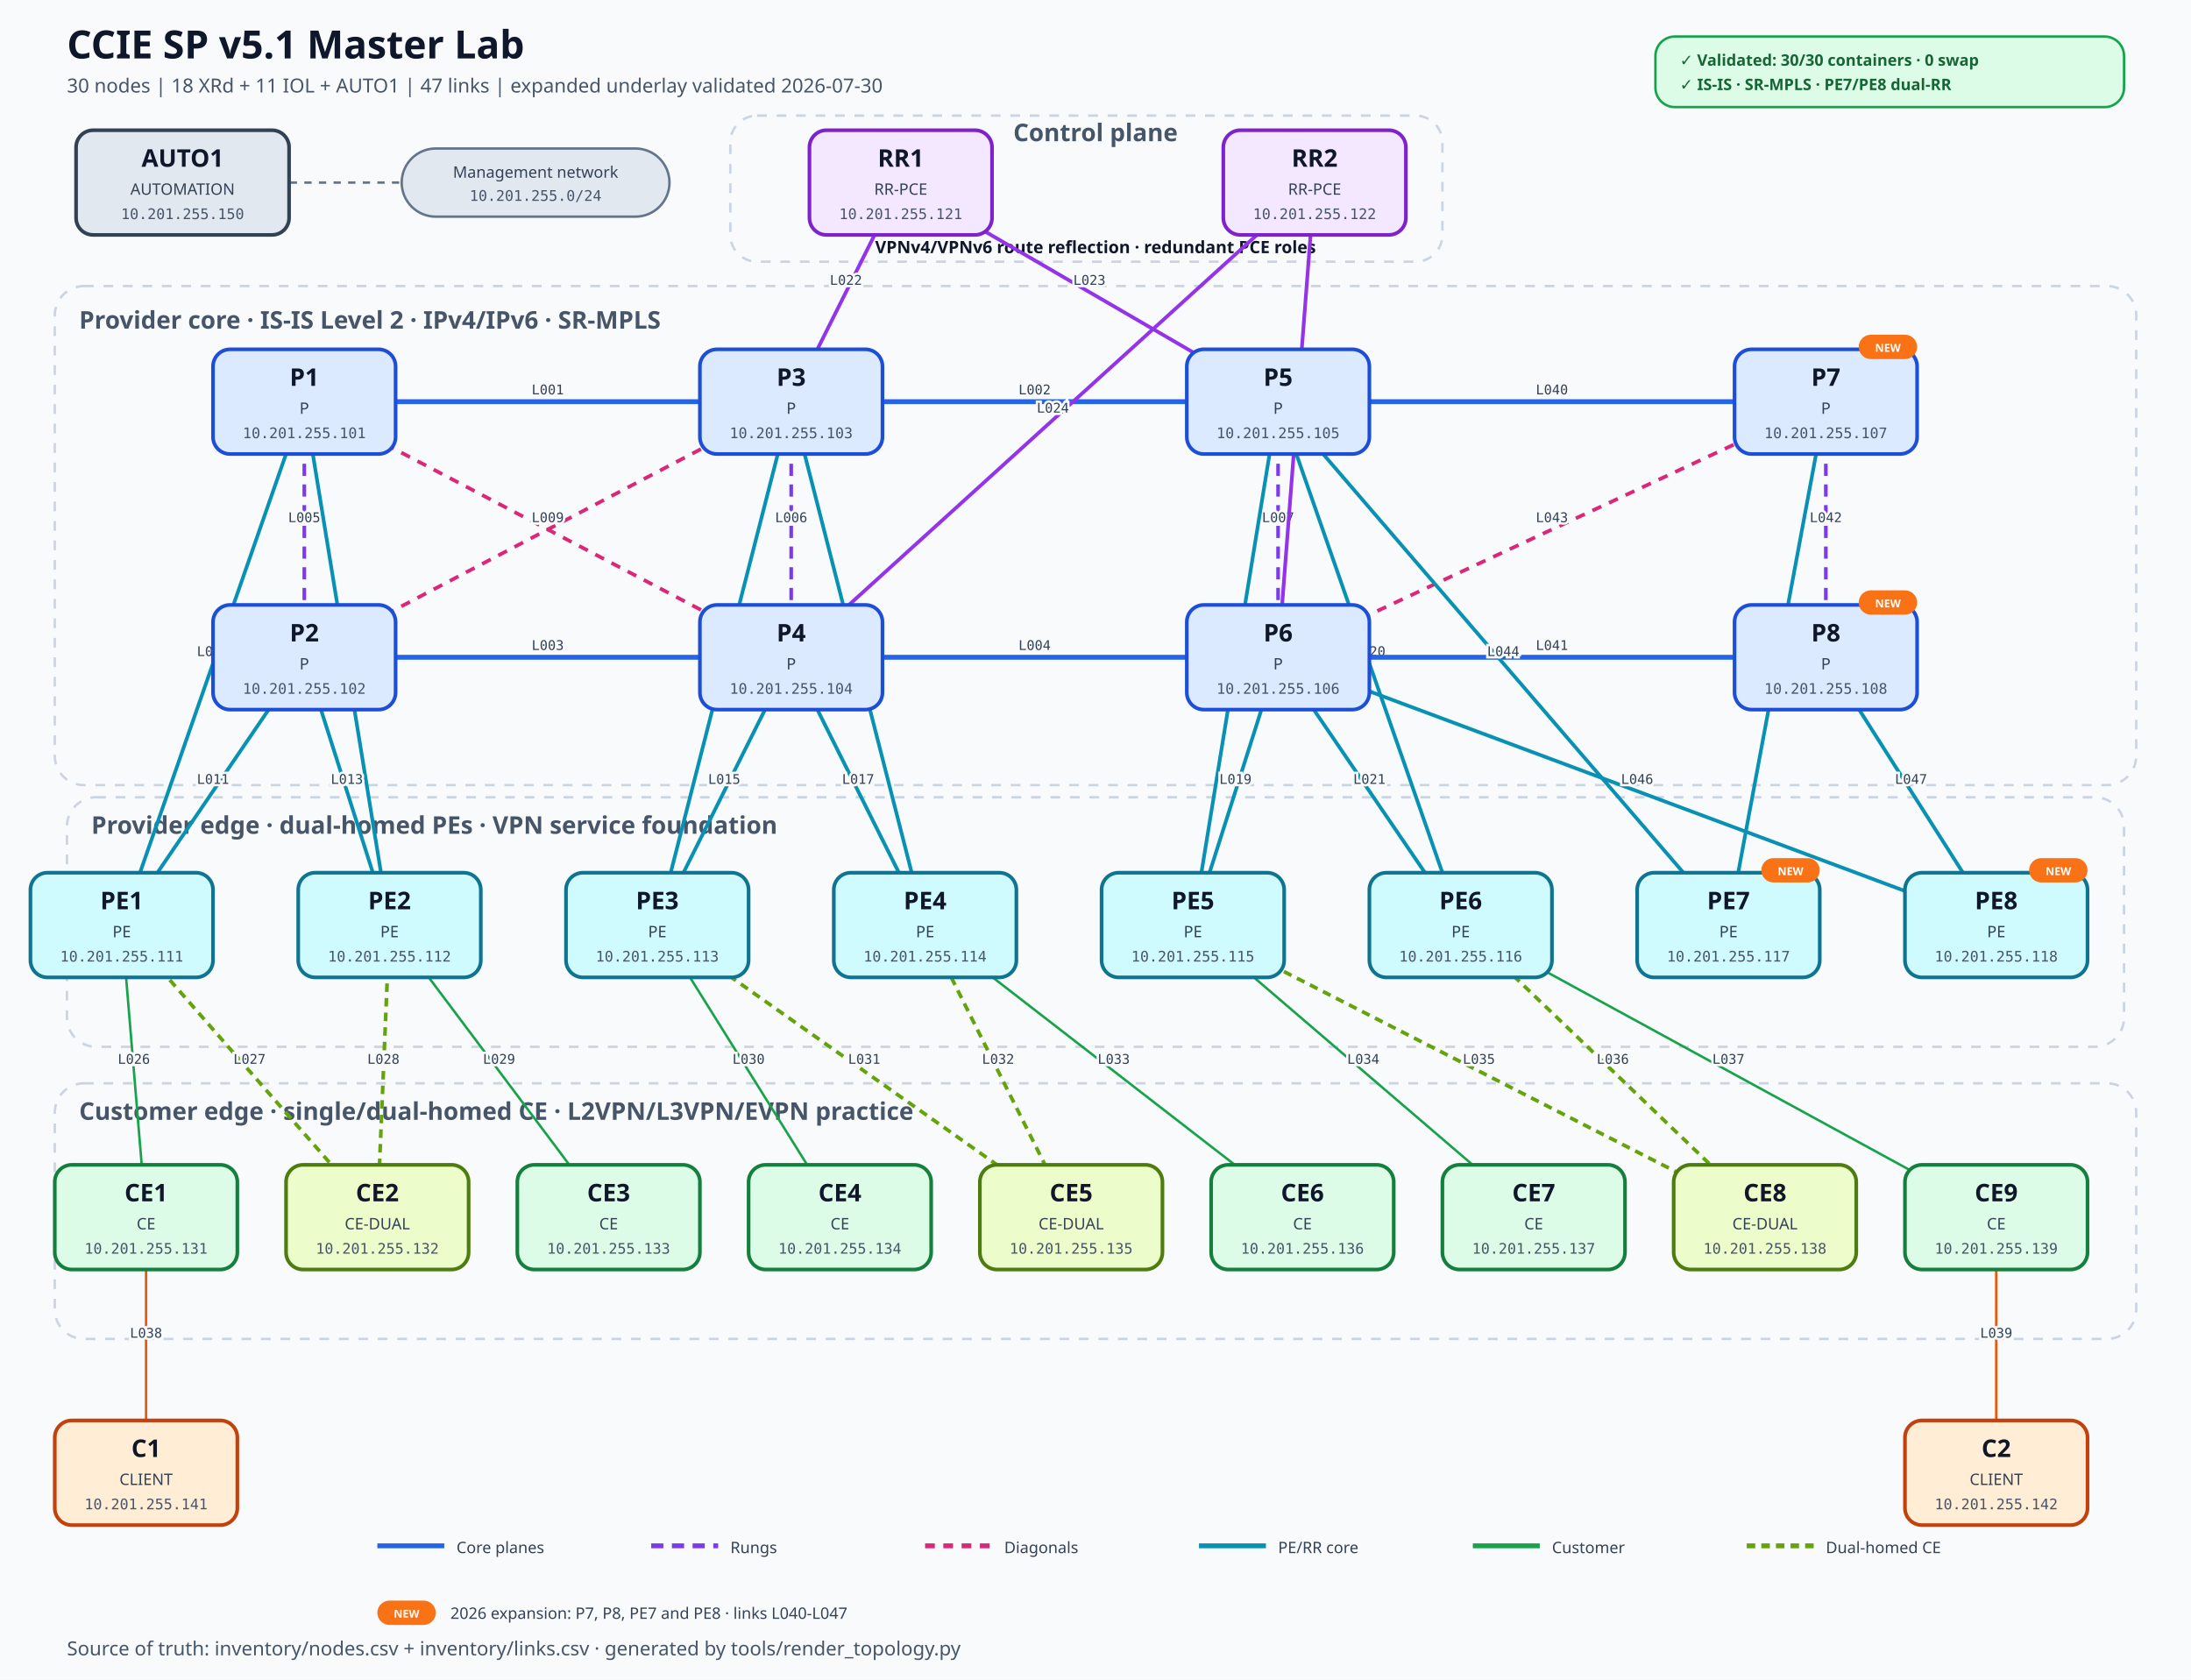
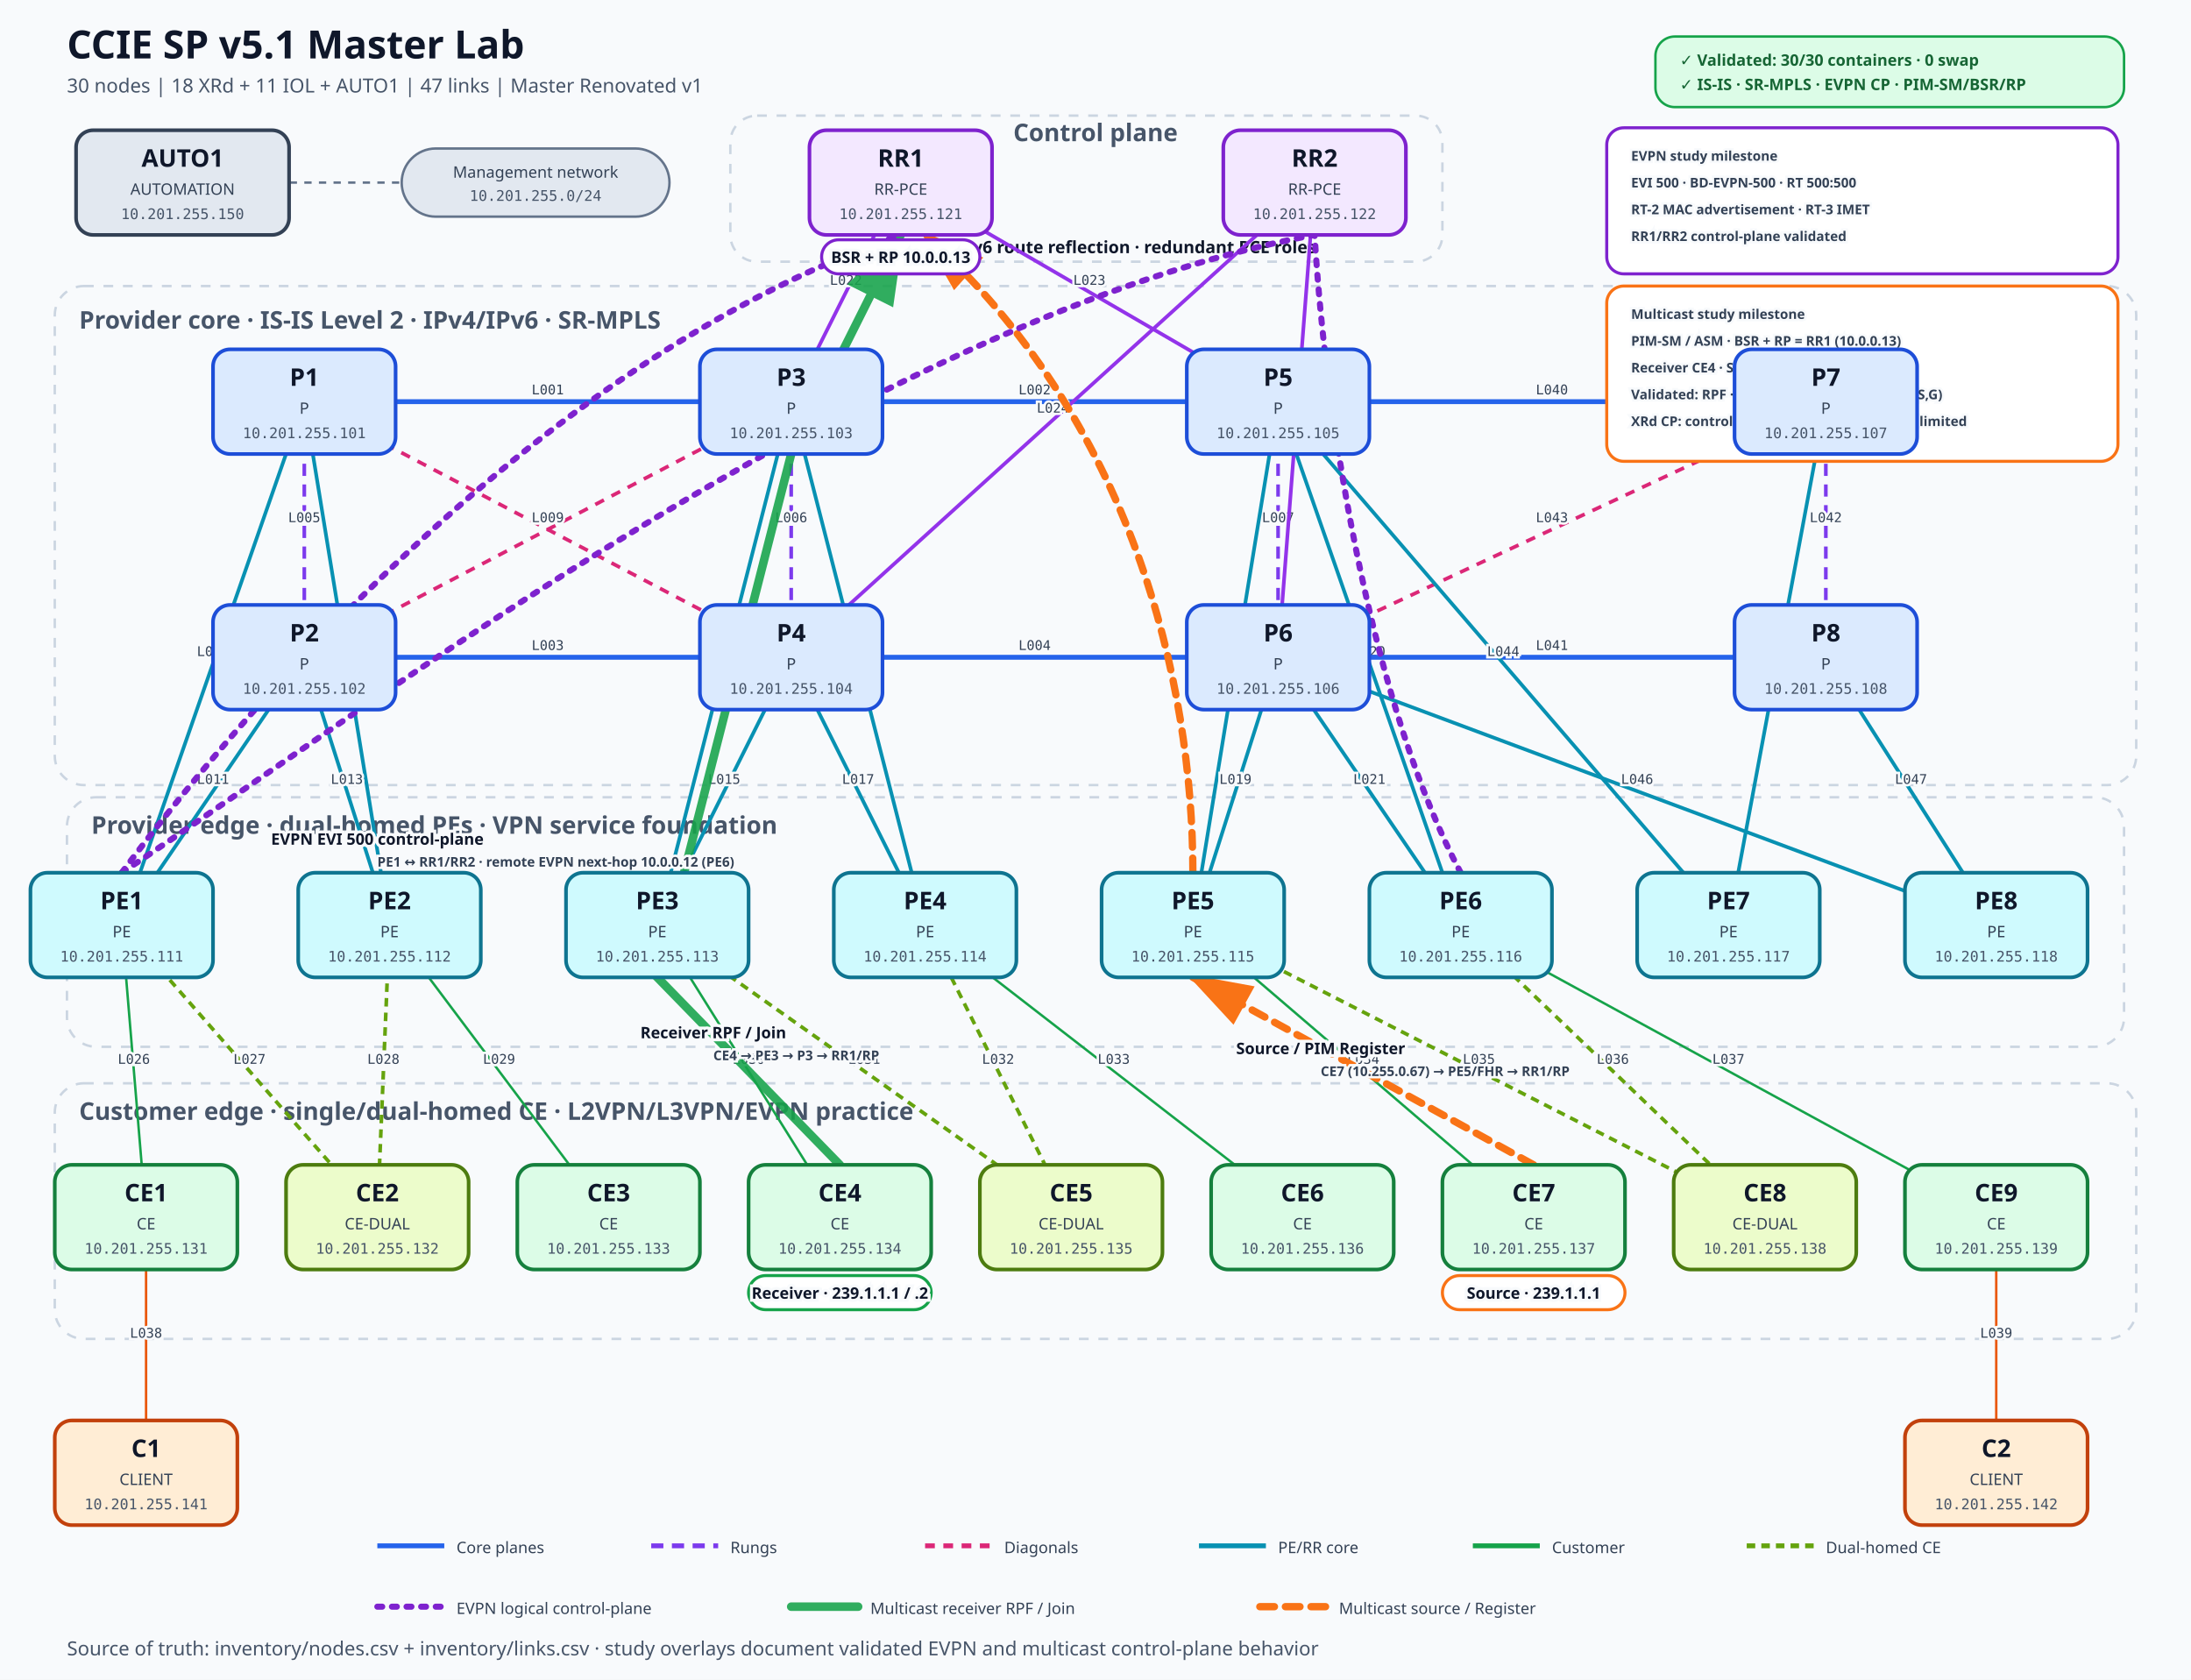
<svg xmlns="http://www.w3.org/2000/svg" width="1800" height="1380" viewBox="0 0 1800 1380" role="img" aria-labelledby="title desc">
  <style>
    .background { fill: #f8fafc; }
    .zone { fill: none; stroke: #cbd5e1; stroke-width: 2; stroke-dasharray: 8 8; }
    .zone-label { font: 600 20px system-ui, sans-serif; fill: #475569; }
    .title { font: 700 32px system-ui, sans-serif; fill: #0f172a; }
    .subtitle { font: 16px system-ui, sans-serif; fill: #475569; }
    .link-label { font: 11px ui-monospace, monospace; fill: #334155; text-anchor: middle; paint-order: stroke; stroke: #f8fafc; stroke-width: 4; }
    .node-name { font: 700 20px system-ui, sans-serif; fill: #0f172a; text-anchor: middle; }
    .node-role { font: 13px system-ui, sans-serif; fill: #334155; text-anchor: middle; }
    .node-mgmt { font: 12px ui-monospace, monospace; fill: #475569; text-anchor: middle; }
    .legend { font: 13px system-ui, sans-serif; fill: #334155; }
    .protocol { font: 600 14px system-ui, sans-serif; fill: #0f172a; text-anchor: middle; }
    .expansion-label { font: 700 9px system-ui, sans-serif; fill: #ffffff; text-anchor: middle; }
    .status { font: 600 13px system-ui, sans-serif; fill: #166534; }
+ 
+     .study-label { font: 700 13px system-ui, sans-serif; fill: #0f172a; text-anchor: middle; paint-order: stroke; stroke: #f8fafc; stroke-width: 5; }
+     .study-small { font: 600 11px system-ui, sans-serif; fill: #334155; paint-order: stroke; stroke: #f8fafc; stroke-width: 4; }
+     .evpn-path { fill: none; stroke: #7e22ce; stroke-width: 5; stroke-dasharray: 4 8; stroke-linecap: round; }
+     .rpf-path { fill: none; stroke: #16a34a; stroke-width: 7; stroke-linecap: round; opacity: .88; }
+     .register-path { fill: none; stroke: #f97316; stroke-width: 6; stroke-dasharray: 12 9; stroke-linecap: round; }
+     .study-box { fill: #ffffff; stroke-width: 2.5; rx: 14; }
  </style>
  <rect class="background" width="100%" height="100%" />
  <text x="55" y="48" class="title">CCIE SP v5.1 Master Lab</text>
-   <text x="55" y="76" class="subtitle">30 nodes | 18 XRd + 11 IOL + AUTO1 | 47 links | expanded underlay validated 2026-07-30</text>
+   <text x="55" y="76" class="subtitle">30 nodes | 18 XRd + 11 IOL + AUTO1 | 47 links | Master Renovated v1</text>
  <rect x="1360" y="30" width="385" height="58" rx="16" fill="#dcfce7" stroke="#16a34a" stroke-width="2" />
  <text x="1380" y="54" class="status">✓ Validated: 30/30 containers · 0 swap</text>
-   <text x="1380" y="74" class="status">✓ IS-IS · SR-MPLS · PE7/PE8 dual-RR</text>
+   <text x="1380" y="74" class="status">✓ IS-IS · SR-MPLS · EVPN CP · PIM-SM/BSR/RP</text>
  <rect x="600" y="95" width="585" height="120" rx="22" class="zone" />
  <text x="900" y="116" class="zone-label" text-anchor="middle">Control plane</text>
  <text x="900" y="208" class="protocol">VPNv4/VPNv6 route reflection · redundant PCE roles</text>
  <rect x="45" y="235" width="1710" height="410" rx="24" class="zone" />
  <text x="65" y="270" class="zone-label">Provider core · IS-IS Level 2 · IPv4/IPv6 · SR-MPLS</text>
  <rect x="55" y="655" width="1690" height="205" rx="24" class="zone" />
  <text x="75" y="685" class="zone-label">Provider edge · dual-homed PEs · VPN service foundation</text>
  <rect x="45" y="890" width="1710" height="210" rx="24" class="zone" />
  <text x="65" y="920" class="zone-label">Customer edge · single/dual-homed CE · L2VPN/L3VPN/EVPN practice</text>
  <path d="M238 150 H330" stroke="#64748b" stroke-width="2" stroke-dasharray="6 6" />
  <rect x="330" y="122" width="220" height="56" rx="28" fill="#e2e8f0" stroke="#64748b" stroke-width="2" />
  <text x="440" y="146" class="node-role">Management network</text>
  <text x="440" y="165" class="node-mgmt">10.201.255.0/24</text>
  <g class="link">
    <line x1="250" y1="330" x2="650" y2="330" stroke="#2563eb" stroke-width="4" />
    <text x="450" y="324" class="link-label">L001</text>
  </g>
  <g class="link">
    <line x1="650" y1="330" x2="1050" y2="330" stroke="#2563eb" stroke-width="4" />
    <text x="850" y="324" class="link-label">L002</text>
  </g>
  <g class="link">
    <line x1="250" y1="540" x2="650" y2="540" stroke="#2563eb" stroke-width="4" />
    <text x="450" y="534" class="link-label">L003</text>
  </g>
  <g class="link">
    <line x1="650" y1="540" x2="1050" y2="540" stroke="#2563eb" stroke-width="4" />
    <text x="850" y="534" class="link-label">L004</text>
  </g>
  <g class="link">
    <line x1="250" y1="330" x2="250" y2="540" stroke="#7c3aed" stroke-width="3" stroke-dasharray="10 7" />
    <text x="250" y="429" class="link-label">L005</text>
  </g>
  <g class="link">
    <line x1="650" y1="330" x2="650" y2="540" stroke="#7c3aed" stroke-width="3" stroke-dasharray="10 7" />
    <text x="650" y="429" class="link-label">L006</text>
  </g>
  <g class="link">
    <line x1="1050" y1="330" x2="1050" y2="540" stroke="#7c3aed" stroke-width="3" stroke-dasharray="10 7" />
    <text x="1050" y="429" class="link-label">L007</text>
  </g>
  <g class="link">
    <line x1="250" y1="330" x2="650" y2="540" stroke="#db2777" stroke-width="3" stroke-dasharray="8 7" />
    <text x="450" y="429" class="link-label">L008</text>
  </g>
  <g class="link">
    <line x1="250" y1="540" x2="650" y2="330" stroke="#db2777" stroke-width="3" stroke-dasharray="8 7" />
    <text x="450" y="429" class="link-label">L009</text>
  </g>
  <g class="link">
    <line x1="100" y1="760" x2="250" y2="330" stroke="#0891b2" stroke-width="3" />
    <text x="175" y="539" class="link-label">L010</text>
  </g>
  <g class="link">
    <line x1="100" y1="760" x2="250" y2="540" stroke="#0891b2" stroke-width="3" />
    <text x="175" y="644" class="link-label">L011</text>
  </g>
  <g class="link">
    <line x1="320" y1="760" x2="250" y2="330" stroke="#0891b2" stroke-width="3" />
    <text x="285" y="539" class="link-label">L012</text>
  </g>
  <g class="link">
    <line x1="320" y1="760" x2="250" y2="540" stroke="#0891b2" stroke-width="3" />
    <text x="285" y="644" class="link-label">L013</text>
  </g>
  <g class="link">
    <line x1="540" y1="760" x2="650" y2="330" stroke="#0891b2" stroke-width="3" />
    <text x="595" y="539" class="link-label">L014</text>
  </g>
  <g class="link">
    <line x1="540" y1="760" x2="650" y2="540" stroke="#0891b2" stroke-width="3" />
    <text x="595" y="644" class="link-label">L015</text>
  </g>
  <g class="link">
    <line x1="760" y1="760" x2="650" y2="330" stroke="#0891b2" stroke-width="3" />
    <text x="705" y="539" class="link-label">L016</text>
  </g>
  <g class="link">
    <line x1="760" y1="760" x2="650" y2="540" stroke="#0891b2" stroke-width="3" />
    <text x="705" y="644" class="link-label">L017</text>
  </g>
  <g class="link">
    <line x1="980" y1="760" x2="1050" y2="330" stroke="#0891b2" stroke-width="3" />
    <text x="1015" y="539" class="link-label">L018</text>
  </g>
  <g class="link">
    <line x1="980" y1="760" x2="1050" y2="540" stroke="#0891b2" stroke-width="3" />
    <text x="1015" y="644" class="link-label">L019</text>
  </g>
  <g class="link">
    <line x1="1200" y1="760" x2="1050" y2="330" stroke="#0891b2" stroke-width="3" />
    <text x="1125" y="539" class="link-label">L020</text>
  </g>
  <g class="link">
    <line x1="1200" y1="760" x2="1050" y2="540" stroke="#0891b2" stroke-width="3" />
    <text x="1125" y="644" class="link-label">L021</text>
  </g>
  <g class="link">
    <line x1="740" y1="150" x2="650" y2="330" stroke="#9333ea" stroke-width="3" />
    <text x="695" y="234" class="link-label">L022</text>
  </g>
  <g class="link">
    <line x1="740" y1="150" x2="1050" y2="330" stroke="#9333ea" stroke-width="3" />
    <text x="895" y="234" class="link-label">L023</text>
  </g>
  <g class="link">
    <line x1="1080" y1="150" x2="650" y2="540" stroke="#9333ea" stroke-width="3" />
    <text x="865" y="339" class="link-label">L024</text>
  </g>
  <g class="link">
    <line x1="1080" y1="150" x2="1050" y2="540" stroke="#9333ea" stroke-width="3" />
    <text x="1065" y="339" class="link-label">L025</text>
  </g>
  <g class="link">
    <line x1="100" y1="760" x2="120" y2="1000" stroke="#16a34a" stroke-width="2" />
    <text x="110" y="874" class="link-label">L026</text>
  </g>
  <g class="link">
    <line x1="100" y1="760" x2="310" y2="1000" stroke="#65a30d" stroke-width="3" stroke-dasharray="7 5" />
    <text x="205" y="874" class="link-label">L027</text>
  </g>
  <g class="link">
    <line x1="320" y1="760" x2="310" y2="1000" stroke="#65a30d" stroke-width="3" stroke-dasharray="7 5" />
    <text x="315" y="874" class="link-label">L028</text>
  </g>
  <g class="link">
    <line x1="320" y1="760" x2="500" y2="1000" stroke="#16a34a" stroke-width="2" />
    <text x="410" y="874" class="link-label">L029</text>
  </g>
  <g class="link">
    <line x1="540" y1="760" x2="690" y2="1000" stroke="#16a34a" stroke-width="2" />
    <text x="615" y="874" class="link-label">L030</text>
  </g>
  <g class="link">
    <line x1="540" y1="760" x2="880" y2="1000" stroke="#65a30d" stroke-width="3" stroke-dasharray="7 5" />
    <text x="710" y="874" class="link-label">L031</text>
  </g>
  <g class="link">
    <line x1="760" y1="760" x2="880" y2="1000" stroke="#65a30d" stroke-width="3" stroke-dasharray="7 5" />
    <text x="820" y="874" class="link-label">L032</text>
  </g>
  <g class="link">
    <line x1="760" y1="760" x2="1070" y2="1000" stroke="#16a34a" stroke-width="2" />
    <text x="915" y="874" class="link-label">L033</text>
  </g>
  <g class="link">
    <line x1="980" y1="760" x2="1260" y2="1000" stroke="#16a34a" stroke-width="2" />
    <text x="1120" y="874" class="link-label">L034</text>
  </g>
  <g class="link">
    <line x1="980" y1="760" x2="1450" y2="1000" stroke="#65a30d" stroke-width="3" stroke-dasharray="7 5" />
    <text x="1215" y="874" class="link-label">L035</text>
  </g>
  <g class="link">
    <line x1="1200" y1="760" x2="1450" y2="1000" stroke="#65a30d" stroke-width="3" stroke-dasharray="7 5" />
    <text x="1325" y="874" class="link-label">L036</text>
  </g>
  <g class="link">
    <line x1="1200" y1="760" x2="1640" y2="1000" stroke="#16a34a" stroke-width="2" />
    <text x="1420" y="874" class="link-label">L037</text>
  </g>
  <g class="link">
    <line x1="120" y1="1000" x2="120" y2="1210" stroke="#ea580c" stroke-width="2" />
    <text x="120" y="1099" class="link-label">L038</text>
  </g>
  <g class="link">
    <line x1="1640" y1="1000" x2="1640" y2="1210" stroke="#ea580c" stroke-width="2" />
    <text x="1640" y="1099" class="link-label">L039</text>
  </g>
  <g class="link">
    <line x1="1050" y1="330" x2="1500" y2="330" stroke="#2563eb" stroke-width="4" />
    <text x="1275" y="324" class="link-label">L040</text>
  </g>
  <g class="link">
    <line x1="1050" y1="540" x2="1500" y2="540" stroke="#2563eb" stroke-width="4" />
    <text x="1275" y="534" class="link-label">L041</text>
  </g>
  <g class="link">
    <line x1="1500" y1="330" x2="1500" y2="540" stroke="#7c3aed" stroke-width="3" stroke-dasharray="10 7" />
    <text x="1500" y="429" class="link-label">L042</text>
  </g>
  <g class="link">
    <line x1="1050" y1="540" x2="1500" y2="330" stroke="#db2777" stroke-width="3" stroke-dasharray="8 7" />
    <text x="1275" y="429" class="link-label">L043</text>
  </g>
  <g class="link">
    <line x1="1420" y1="760" x2="1050" y2="330" stroke="#0891b2" stroke-width="3" />
    <text x="1235" y="539" class="link-label">L044</text>
  </g>
  <g class="link">
    <line x1="1420" y1="760" x2="1500" y2="330" stroke="#0891b2" stroke-width="3" />
    <text x="1460" y="539" class="link-label">L045</text>
  </g>
  <g class="link">
    <line x1="1640" y1="760" x2="1050" y2="540" stroke="#0891b2" stroke-width="3" />
    <text x="1345" y="644" class="link-label">L046</text>
  </g>
  <g class="link">
    <line x1="1640" y1="760" x2="1500" y2="540" stroke="#0891b2" stroke-width="3" />
    <text x="1570" y="644" class="link-label">L047</text>
  </g>
+   <defs>
+     <marker id="arrow-green" markerWidth="10" markerHeight="10" refX="8" refY="3" orient="auto" markerUnits="strokeWidth">
+       <path d="M0,0 L0,6 L9,3 z" fill="#16a34a" />
+     </marker>
+     <marker id="arrow-orange" markerWidth="10" markerHeight="10" refX="8" refY="3" orient="auto" markerUnits="strokeWidth">
+       <path d="M0,0 L0,6 L9,3 z" fill="#f97316" />
+     </marker>
+   </defs>
+   <path d="M690 957 L540 803 L650 373 L740 193" class="rpf-path" marker-end="url(#arrow-green)" />
+   <text x="586" y="853" class="study-label">Receiver RPF / Join</text>
+   <text x="586" y="871" class="study-small">CE4 → PE3 → P3 → RR1/RP</text>
+   <path d="M1260 957 L980 803" class="register-path" marker-end="url(#arrow-orange)" />
+   <path d="M980 717 C980 560 930 345 760 193" class="register-path" marker-end="url(#arrow-orange)" />
+   <text x="1085" y="866" class="study-label">Source / PIM Register</text>
+   <text x="1085" y="884" class="study-small">CE7 (10.255.0.67) → PE5/FHR → RR1/RP</text>
+   <path d="M100 717 C180 610 430 300 740 193" class="evpn-path" />
+   <path d="M100 717 C300 585 720 260 1080 193" class="evpn-path" />
+   <path d="M1200 717 C1130 585 1090 360 1080 193" class="evpn-path" />
+   <text x="310" y="694" class="study-label">EVPN EVI 500 control-plane</text>
+   <text x="310" y="712" class="study-small">PE1 ↔ RR1/RR2 · remote EVPN next-hop 10.0.0.12 (PE6)</text>
+   <rect x="675" y="197" width="130" height="28" class="study-box" fill="#f3e8ff" stroke="#7e22ce" />
+   <text x="740" y="216" class="study-label">BSR + RP 10.0.0.13</text>
+   <rect x="615" y="1048" width="150" height="28" class="study-box" fill="#dcfce7" stroke="#16a34a" />
+   <text x="690" y="1067" class="study-label">Receiver · 239.1.1.1 / .2</text>
+   <rect x="1185" y="1048" width="150" height="28" class="study-box" fill="#ffedd5" stroke="#f97316" />
+   <text x="1260" y="1067" class="study-label">Source · 239.1.1.1</text>
+   <rect x="1320" y="105" width="420" height="120" class="study-box" fill="#faf5ff" stroke="#7e22ce" />
+   <text x="1340" y="132" class="study-small">EVPN study milestone</text>
+   <text x="1340" y="154" class="study-small">EVI 500 · BD-EVPN-500 · RT 500:500</text>
+   <text x="1340" y="176" class="study-small">RT-2 MAC advertisement · RT-3 IMET</text>
+   <text x="1340" y="198" class="study-small">RR1/RR2 control-plane validated</text>
+   <rect x="1320" y="235" width="420" height="144" class="study-box" fill="#fff7ed" stroke="#f97316" />
+   <text x="1340" y="262" class="study-small">Multicast study milestone</text>
+   <text x="1340" y="284" class="study-small">PIM-SM / ASM · BSR + RP = RR1 (10.0.0.13)</text>
+   <text x="1340" y="306" class="study-small">Receiver CE4 · Source CE7</text>
+   <text x="1340" y="328" class="study-small">Validated: RPF · FHR/LHR · Register · (*,G) · (S,G)</text>
+   <text x="1340" y="350" class="study-small">XRd CP: control-plane validated; dataplane limited</text>
  <g class="node">
    <rect x="175.0" y="287.0" width="150" height="86" rx="14" fill="#dbeafe" stroke="#1d4ed8" stroke-width="3" />
    <text x="250" y="317" class="node-name">P1</text>
    <text x="250" y="340" class="node-role">P</text>
    <text x="250" y="360" class="node-mgmt">10.201.255.101</text>
  </g>
  <g class="node">
    <rect x="175.0" y="497.0" width="150" height="86" rx="14" fill="#dbeafe" stroke="#1d4ed8" stroke-width="3" />
    <text x="250" y="527" class="node-name">P2</text>
    <text x="250" y="550" class="node-role">P</text>
    <text x="250" y="570" class="node-mgmt">10.201.255.102</text>
  </g>
  <g class="node">
    <rect x="575.0" y="287.0" width="150" height="86" rx="14" fill="#dbeafe" stroke="#1d4ed8" stroke-width="3" />
    <text x="650" y="317" class="node-name">P3</text>
    <text x="650" y="340" class="node-role">P</text>
    <text x="650" y="360" class="node-mgmt">10.201.255.103</text>
  </g>
  <g class="node">
    <rect x="575.0" y="497.0" width="150" height="86" rx="14" fill="#dbeafe" stroke="#1d4ed8" stroke-width="3" />
    <text x="650" y="527" class="node-name">P4</text>
    <text x="650" y="550" class="node-role">P</text>
    <text x="650" y="570" class="node-mgmt">10.201.255.104</text>
  </g>
  <g class="node">
    <rect x="975.0" y="287.0" width="150" height="86" rx="14" fill="#dbeafe" stroke="#1d4ed8" stroke-width="3" />
    <text x="1050" y="317" class="node-name">P5</text>
    <text x="1050" y="340" class="node-role">P</text>
    <text x="1050" y="360" class="node-mgmt">10.201.255.105</text>
  </g>
  <g class="node">
    <rect x="975.0" y="497.0" width="150" height="86" rx="14" fill="#dbeafe" stroke="#1d4ed8" stroke-width="3" />
    <text x="1050" y="527" class="node-name">P6</text>
    <text x="1050" y="550" class="node-role">P</text>
    <text x="1050" y="570" class="node-mgmt">10.201.255.106</text>
  </g>
  <g class="node">
    <rect x="1425.0" y="287.0" width="150" height="86" rx="14" fill="#dbeafe" stroke="#1d4ed8" stroke-width="3" />
-     <rect x="1527.0" y="275.0" width="48" height="20" rx="10" fill="#f97316" />
-     <text x="1551.0" y="289.0" class="expansion-label">NEW</text>
    <text x="1500" y="317" class="node-name">P7</text>
    <text x="1500" y="340" class="node-role">P</text>
    <text x="1500" y="360" class="node-mgmt">10.201.255.107</text>
  </g>
  <g class="node">
    <rect x="1425.0" y="497.0" width="150" height="86" rx="14" fill="#dbeafe" stroke="#1d4ed8" stroke-width="3" />
-     <rect x="1527.0" y="485.0" width="48" height="20" rx="10" fill="#f97316" />
-     <text x="1551.0" y="499.0" class="expansion-label">NEW</text>
    <text x="1500" y="527" class="node-name">P8</text>
    <text x="1500" y="550" class="node-role">P</text>
    <text x="1500" y="570" class="node-mgmt">10.201.255.108</text>
  </g>
  <g class="node">
    <rect x="25.0" y="717.0" width="150" height="86" rx="14" fill="#cffafe" stroke="#0e7490" stroke-width="3" />
    <text x="100" y="747" class="node-name">PE1</text>
    <text x="100" y="770" class="node-role">PE</text>
    <text x="100" y="790" class="node-mgmt">10.201.255.111</text>
  </g>
  <g class="node">
    <rect x="245.0" y="717.0" width="150" height="86" rx="14" fill="#cffafe" stroke="#0e7490" stroke-width="3" />
    <text x="320" y="747" class="node-name">PE2</text>
    <text x="320" y="770" class="node-role">PE</text>
    <text x="320" y="790" class="node-mgmt">10.201.255.112</text>
  </g>
  <g class="node">
    <rect x="465.0" y="717.0" width="150" height="86" rx="14" fill="#cffafe" stroke="#0e7490" stroke-width="3" />
    <text x="540" y="747" class="node-name">PE3</text>
    <text x="540" y="770" class="node-role">PE</text>
    <text x="540" y="790" class="node-mgmt">10.201.255.113</text>
  </g>
  <g class="node">
    <rect x="685.0" y="717.0" width="150" height="86" rx="14" fill="#cffafe" stroke="#0e7490" stroke-width="3" />
    <text x="760" y="747" class="node-name">PE4</text>
    <text x="760" y="770" class="node-role">PE</text>
    <text x="760" y="790" class="node-mgmt">10.201.255.114</text>
  </g>
  <g class="node">
    <rect x="905.0" y="717.0" width="150" height="86" rx="14" fill="#cffafe" stroke="#0e7490" stroke-width="3" />
    <text x="980" y="747" class="node-name">PE5</text>
    <text x="980" y="770" class="node-role">PE</text>
    <text x="980" y="790" class="node-mgmt">10.201.255.115</text>
  </g>
  <g class="node">
    <rect x="1125.0" y="717.0" width="150" height="86" rx="14" fill="#cffafe" stroke="#0e7490" stroke-width="3" />
    <text x="1200" y="747" class="node-name">PE6</text>
    <text x="1200" y="770" class="node-role">PE</text>
    <text x="1200" y="790" class="node-mgmt">10.201.255.116</text>
  </g>
  <g class="node">
    <rect x="1345.0" y="717.0" width="150" height="86" rx="14" fill="#cffafe" stroke="#0e7490" stroke-width="3" />
-     <rect x="1447.0" y="705.0" width="48" height="20" rx="10" fill="#f97316" />
-     <text x="1471.0" y="719.0" class="expansion-label">NEW</text>
    <text x="1420" y="747" class="node-name">PE7</text>
    <text x="1420" y="770" class="node-role">PE</text>
    <text x="1420" y="790" class="node-mgmt">10.201.255.117</text>
  </g>
  <g class="node">
    <rect x="1565.0" y="717.0" width="150" height="86" rx="14" fill="#cffafe" stroke="#0e7490" stroke-width="3" />
-     <rect x="1667.0" y="705.0" width="48" height="20" rx="10" fill="#f97316" />
-     <text x="1691.0" y="719.0" class="expansion-label">NEW</text>
    <text x="1640" y="747" class="node-name">PE8</text>
    <text x="1640" y="770" class="node-role">PE</text>
    <text x="1640" y="790" class="node-mgmt">10.201.255.118</text>
  </g>
  <g class="node">
    <rect x="665.0" y="107.0" width="150" height="86" rx="14" fill="#f3e8ff" stroke="#7e22ce" stroke-width="3" />
    <text x="740" y="137" class="node-name">RR1</text>
    <text x="740" y="160" class="node-role">RR-PCE</text>
    <text x="740" y="180" class="node-mgmt">10.201.255.121</text>
  </g>
  <g class="node">
    <rect x="1005.0" y="107.0" width="150" height="86" rx="14" fill="#f3e8ff" stroke="#7e22ce" stroke-width="3" />
    <text x="1080" y="137" class="node-name">RR2</text>
    <text x="1080" y="160" class="node-role">RR-PCE</text>
    <text x="1080" y="180" class="node-mgmt">10.201.255.122</text>
  </g>
  <g class="node">
    <rect x="45.0" y="957.0" width="150" height="86" rx="14" fill="#dcfce7" stroke="#15803d" stroke-width="3" />
    <text x="120" y="987" class="node-name">CE1</text>
    <text x="120" y="1010" class="node-role">CE</text>
    <text x="120" y="1030" class="node-mgmt">10.201.255.131</text>
  </g>
  <g class="node">
    <rect x="235.0" y="957.0" width="150" height="86" rx="14" fill="#ecfccb" stroke="#4d7c0f" stroke-width="3" />
    <text x="310" y="987" class="node-name">CE2</text>
    <text x="310" y="1010" class="node-role">CE-DUAL</text>
    <text x="310" y="1030" class="node-mgmt">10.201.255.132</text>
  </g>
  <g class="node">
    <rect x="425.0" y="957.0" width="150" height="86" rx="14" fill="#dcfce7" stroke="#15803d" stroke-width="3" />
    <text x="500" y="987" class="node-name">CE3</text>
    <text x="500" y="1010" class="node-role">CE</text>
    <text x="500" y="1030" class="node-mgmt">10.201.255.133</text>
  </g>
  <g class="node">
    <rect x="615.0" y="957.0" width="150" height="86" rx="14" fill="#dcfce7" stroke="#15803d" stroke-width="3" />
    <text x="690" y="987" class="node-name">CE4</text>
    <text x="690" y="1010" class="node-role">CE</text>
    <text x="690" y="1030" class="node-mgmt">10.201.255.134</text>
  </g>
  <g class="node">
    <rect x="805.0" y="957.0" width="150" height="86" rx="14" fill="#ecfccb" stroke="#4d7c0f" stroke-width="3" />
    <text x="880" y="987" class="node-name">CE5</text>
    <text x="880" y="1010" class="node-role">CE-DUAL</text>
    <text x="880" y="1030" class="node-mgmt">10.201.255.135</text>
  </g>
  <g class="node">
    <rect x="995.0" y="957.0" width="150" height="86" rx="14" fill="#dcfce7" stroke="#15803d" stroke-width="3" />
    <text x="1070" y="987" class="node-name">CE6</text>
    <text x="1070" y="1010" class="node-role">CE</text>
    <text x="1070" y="1030" class="node-mgmt">10.201.255.136</text>
  </g>
  <g class="node">
    <rect x="1185.0" y="957.0" width="150" height="86" rx="14" fill="#dcfce7" stroke="#15803d" stroke-width="3" />
    <text x="1260" y="987" class="node-name">CE7</text>
    <text x="1260" y="1010" class="node-role">CE</text>
    <text x="1260" y="1030" class="node-mgmt">10.201.255.137</text>
  </g>
  <g class="node">
    <rect x="1375.0" y="957.0" width="150" height="86" rx="14" fill="#ecfccb" stroke="#4d7c0f" stroke-width="3" />
    <text x="1450" y="987" class="node-name">CE8</text>
    <text x="1450" y="1010" class="node-role">CE-DUAL</text>
    <text x="1450" y="1030" class="node-mgmt">10.201.255.138</text>
  </g>
  <g class="node">
    <rect x="1565.0" y="957.0" width="150" height="86" rx="14" fill="#dcfce7" stroke="#15803d" stroke-width="3" />
    <text x="1640" y="987" class="node-name">CE9</text>
    <text x="1640" y="1010" class="node-role">CE</text>
    <text x="1640" y="1030" class="node-mgmt">10.201.255.139</text>
  </g>
  <g class="node">
    <rect x="45.0" y="1167.0" width="150" height="86" rx="14" fill="#ffedd5" stroke="#c2410c" stroke-width="3" />
    <text x="120" y="1197" class="node-name">C1</text>
    <text x="120" y="1220" class="node-role">CLIENT</text>
    <text x="120" y="1240" class="node-mgmt">10.201.255.141</text>
  </g>
  <g class="node">
    <rect x="1565.0" y="1167.0" width="150" height="86" rx="14" fill="#ffedd5" stroke="#c2410c" stroke-width="3" />
    <text x="1640" y="1197" class="node-name">C2</text>
    <text x="1640" y="1220" class="node-role">CLIENT</text>
    <text x="1640" y="1240" class="node-mgmt">10.201.255.142</text>
  </g>
  <g class="node">
    <rect x="62.5" y="107.0" width="175" height="86" rx="14" fill="#e2e8f0" stroke="#334155" stroke-width="3" />
    <text x="150" y="137" class="node-name">AUTO1</text>
    <text x="150" y="160" class="node-role">AUTOMATION</text>
    <text x="150" y="180" class="node-mgmt">10.201.255.150</text>
  </g>
  <line x1="310" y1="1270" x2="365" y2="1270" stroke="#2563eb" stroke-width="4" />
  <text x="375" y="1276" class="legend">Core planes</text>
  <line x1="535" y1="1270" x2="590" y2="1270" stroke="#7c3aed" stroke-width="4" stroke-dasharray="10 7" />
  <text x="600" y="1276" class="legend">Rungs</text>
  <line x1="760" y1="1270" x2="815" y2="1270" stroke="#db2777" stroke-width="4" stroke-dasharray="8 7" />
  <text x="825" y="1276" class="legend">Diagonals</text>
  <line x1="985" y1="1270" x2="1040" y2="1270" stroke="#0891b2" stroke-width="4" />
  <text x="1050" y="1276" class="legend">PE/RR core</text>
  <line x1="1210" y1="1270" x2="1265" y2="1270" stroke="#16a34a" stroke-width="4" />
  <text x="1275" y="1276" class="legend">Customer</text>
  <line x1="1435" y1="1270" x2="1490" y2="1270" stroke="#65a30d" stroke-width="4" stroke-dasharray="7 5" />
  <text x="1500" y="1276" class="legend">Dual-homed CE</text>
-   <rect x="310" y="1315" width="48" height="20" rx="10" fill="#f97316" />
-   <text x="334" y="1329" class="expansion-label">NEW</text>
-   <text x="370" y="1330" class="legend">2026 expansion: P7, P8, PE7 and PE8 · links L040-L047</text>
-   <text x="55" y="1360" class="subtitle">Source of truth: inventory/nodes.csv + inventory/links.csv · generated by tools/render_topology.py</text>
+   <line x1="310" y1="1320" x2="365" y2="1320" class="evpn-path" />
+   <text x="375" y="1326" class="legend">EVPN logical control-plane</text>
+   <line x1="650" y1="1320" x2="705" y2="1320" class="rpf-path" />
+   <text x="715" y="1326" class="legend">Multicast receiver RPF / Join</text>
+   <line x1="1035" y1="1320" x2="1090" y2="1320" class="register-path" />
+   <text x="1100" y="1326" class="legend">Multicast source / Register</text>
+   <text x="55" y="1360" class="subtitle">Source of truth: inventory/nodes.csv + inventory/links.csv · study overlays document validated EVPN and multicast control-plane behavior</text>
</svg>
